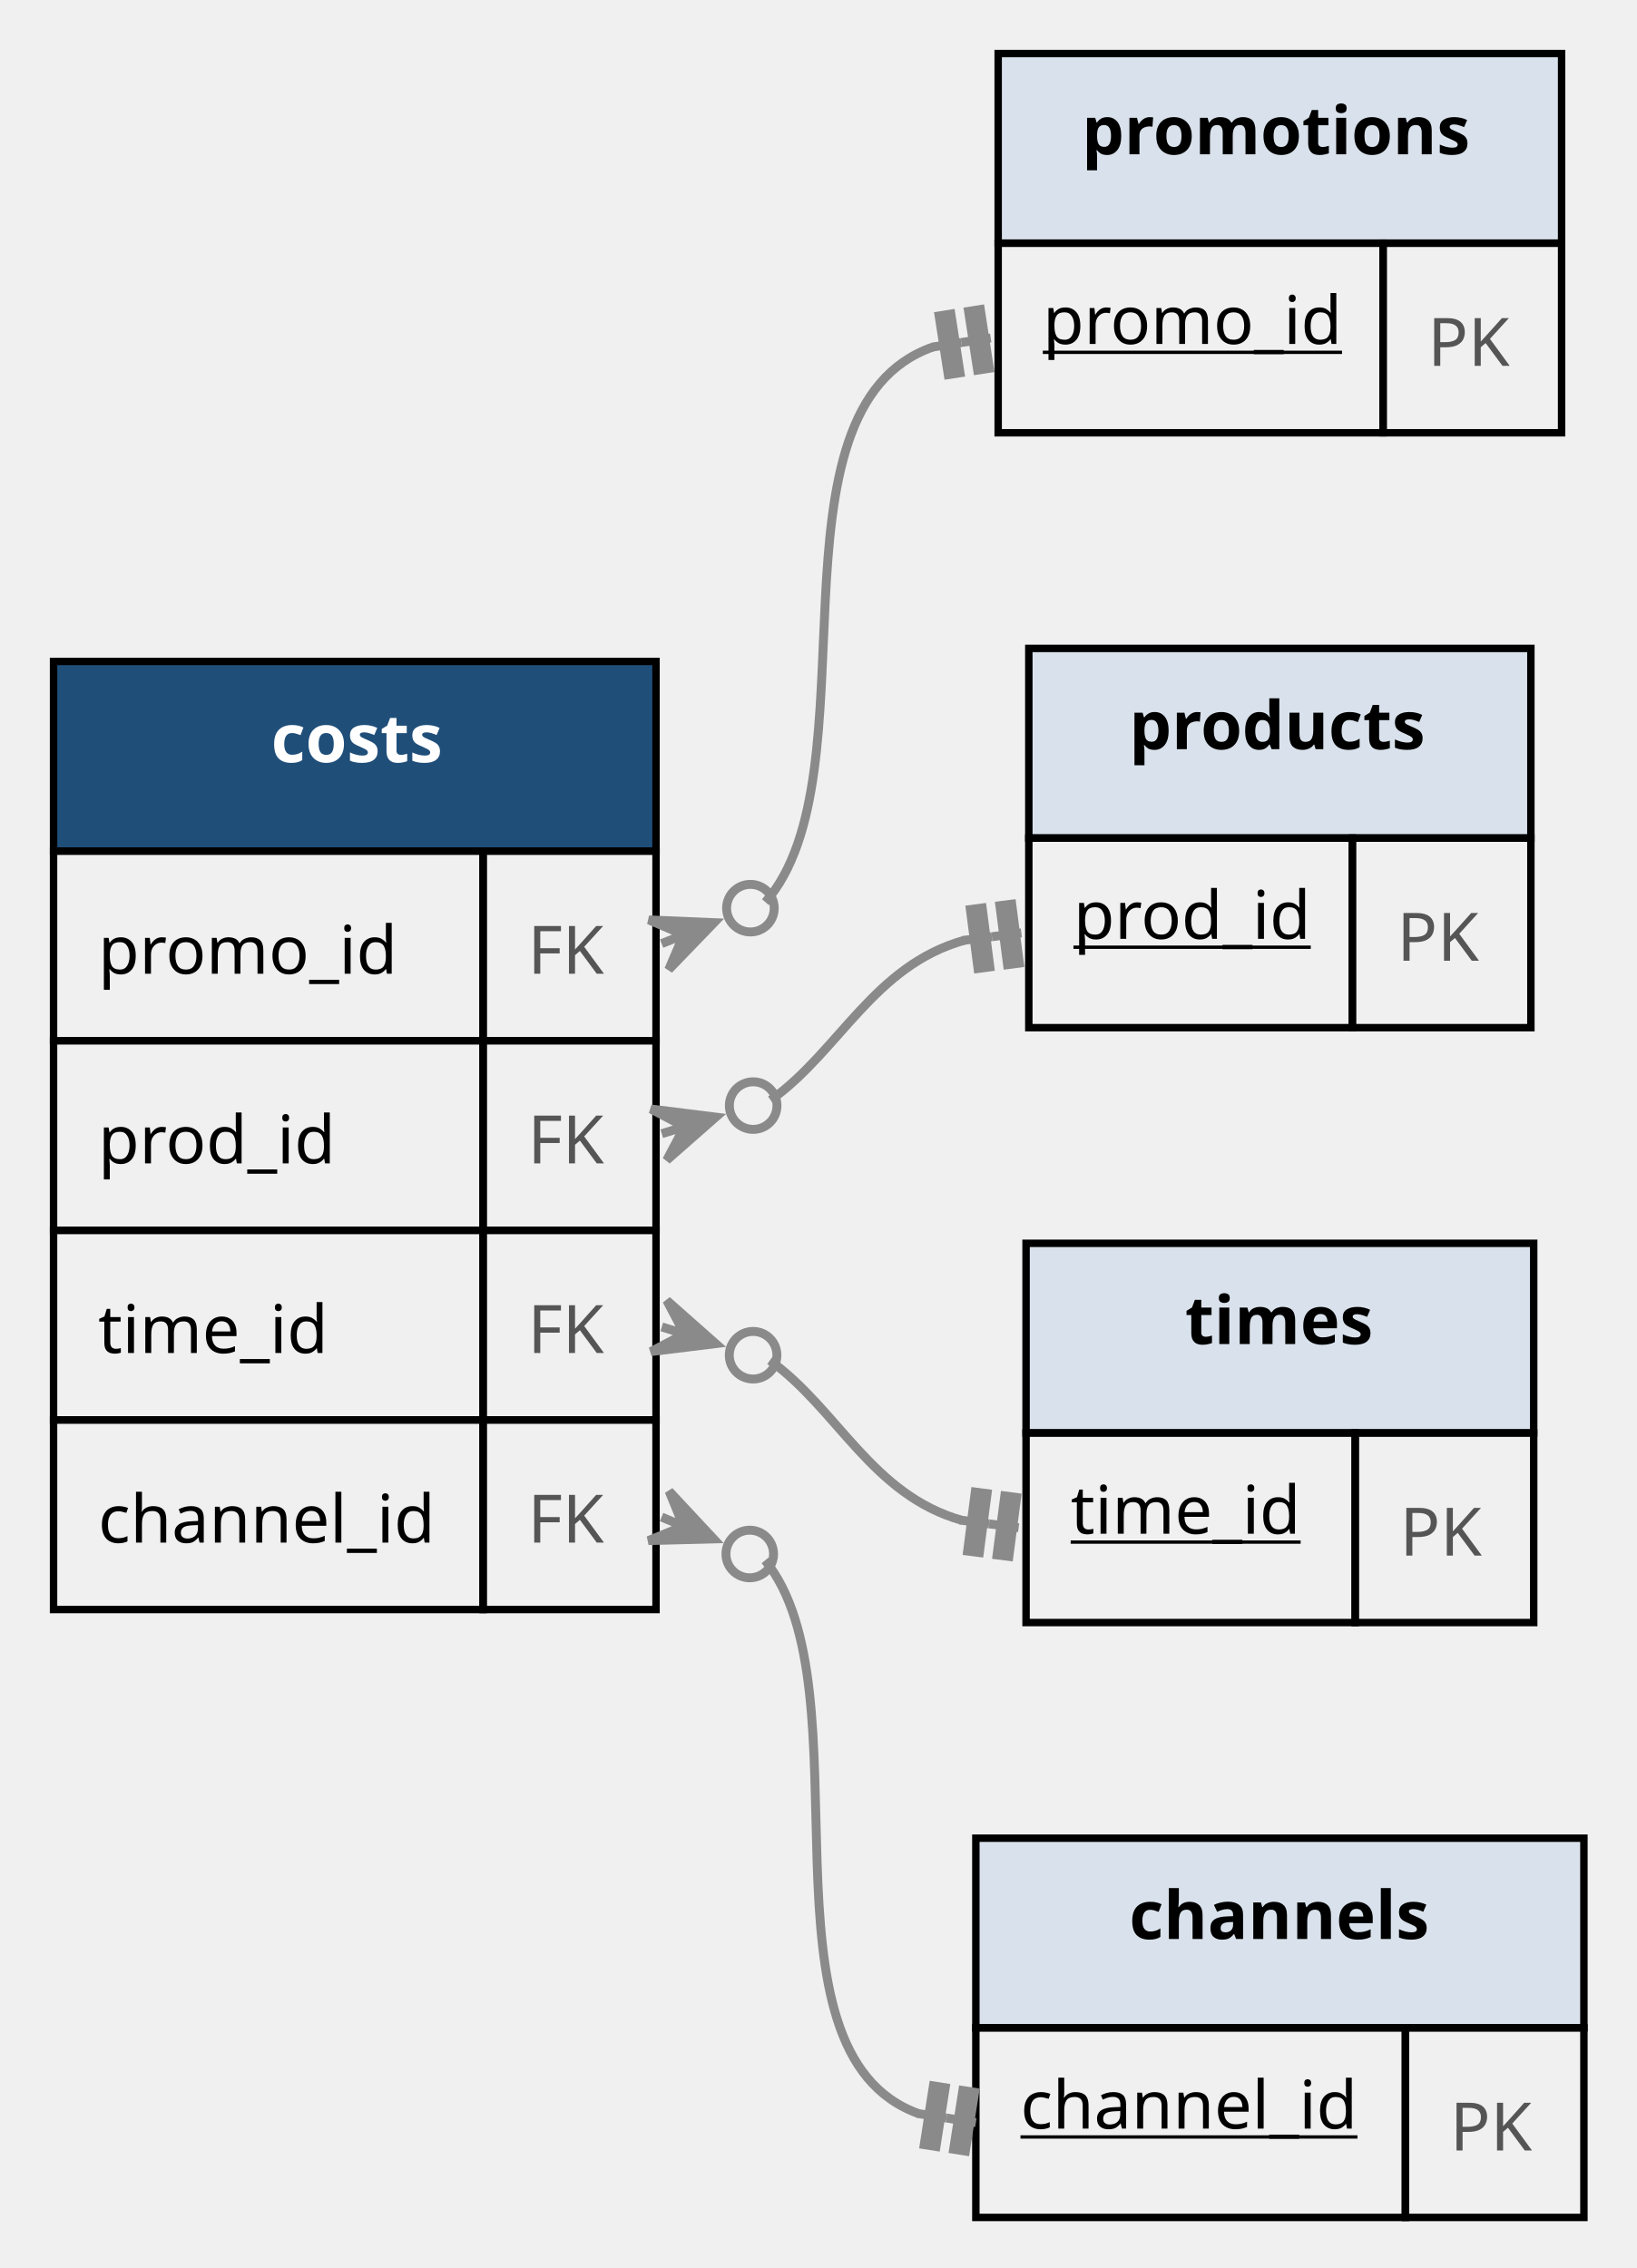
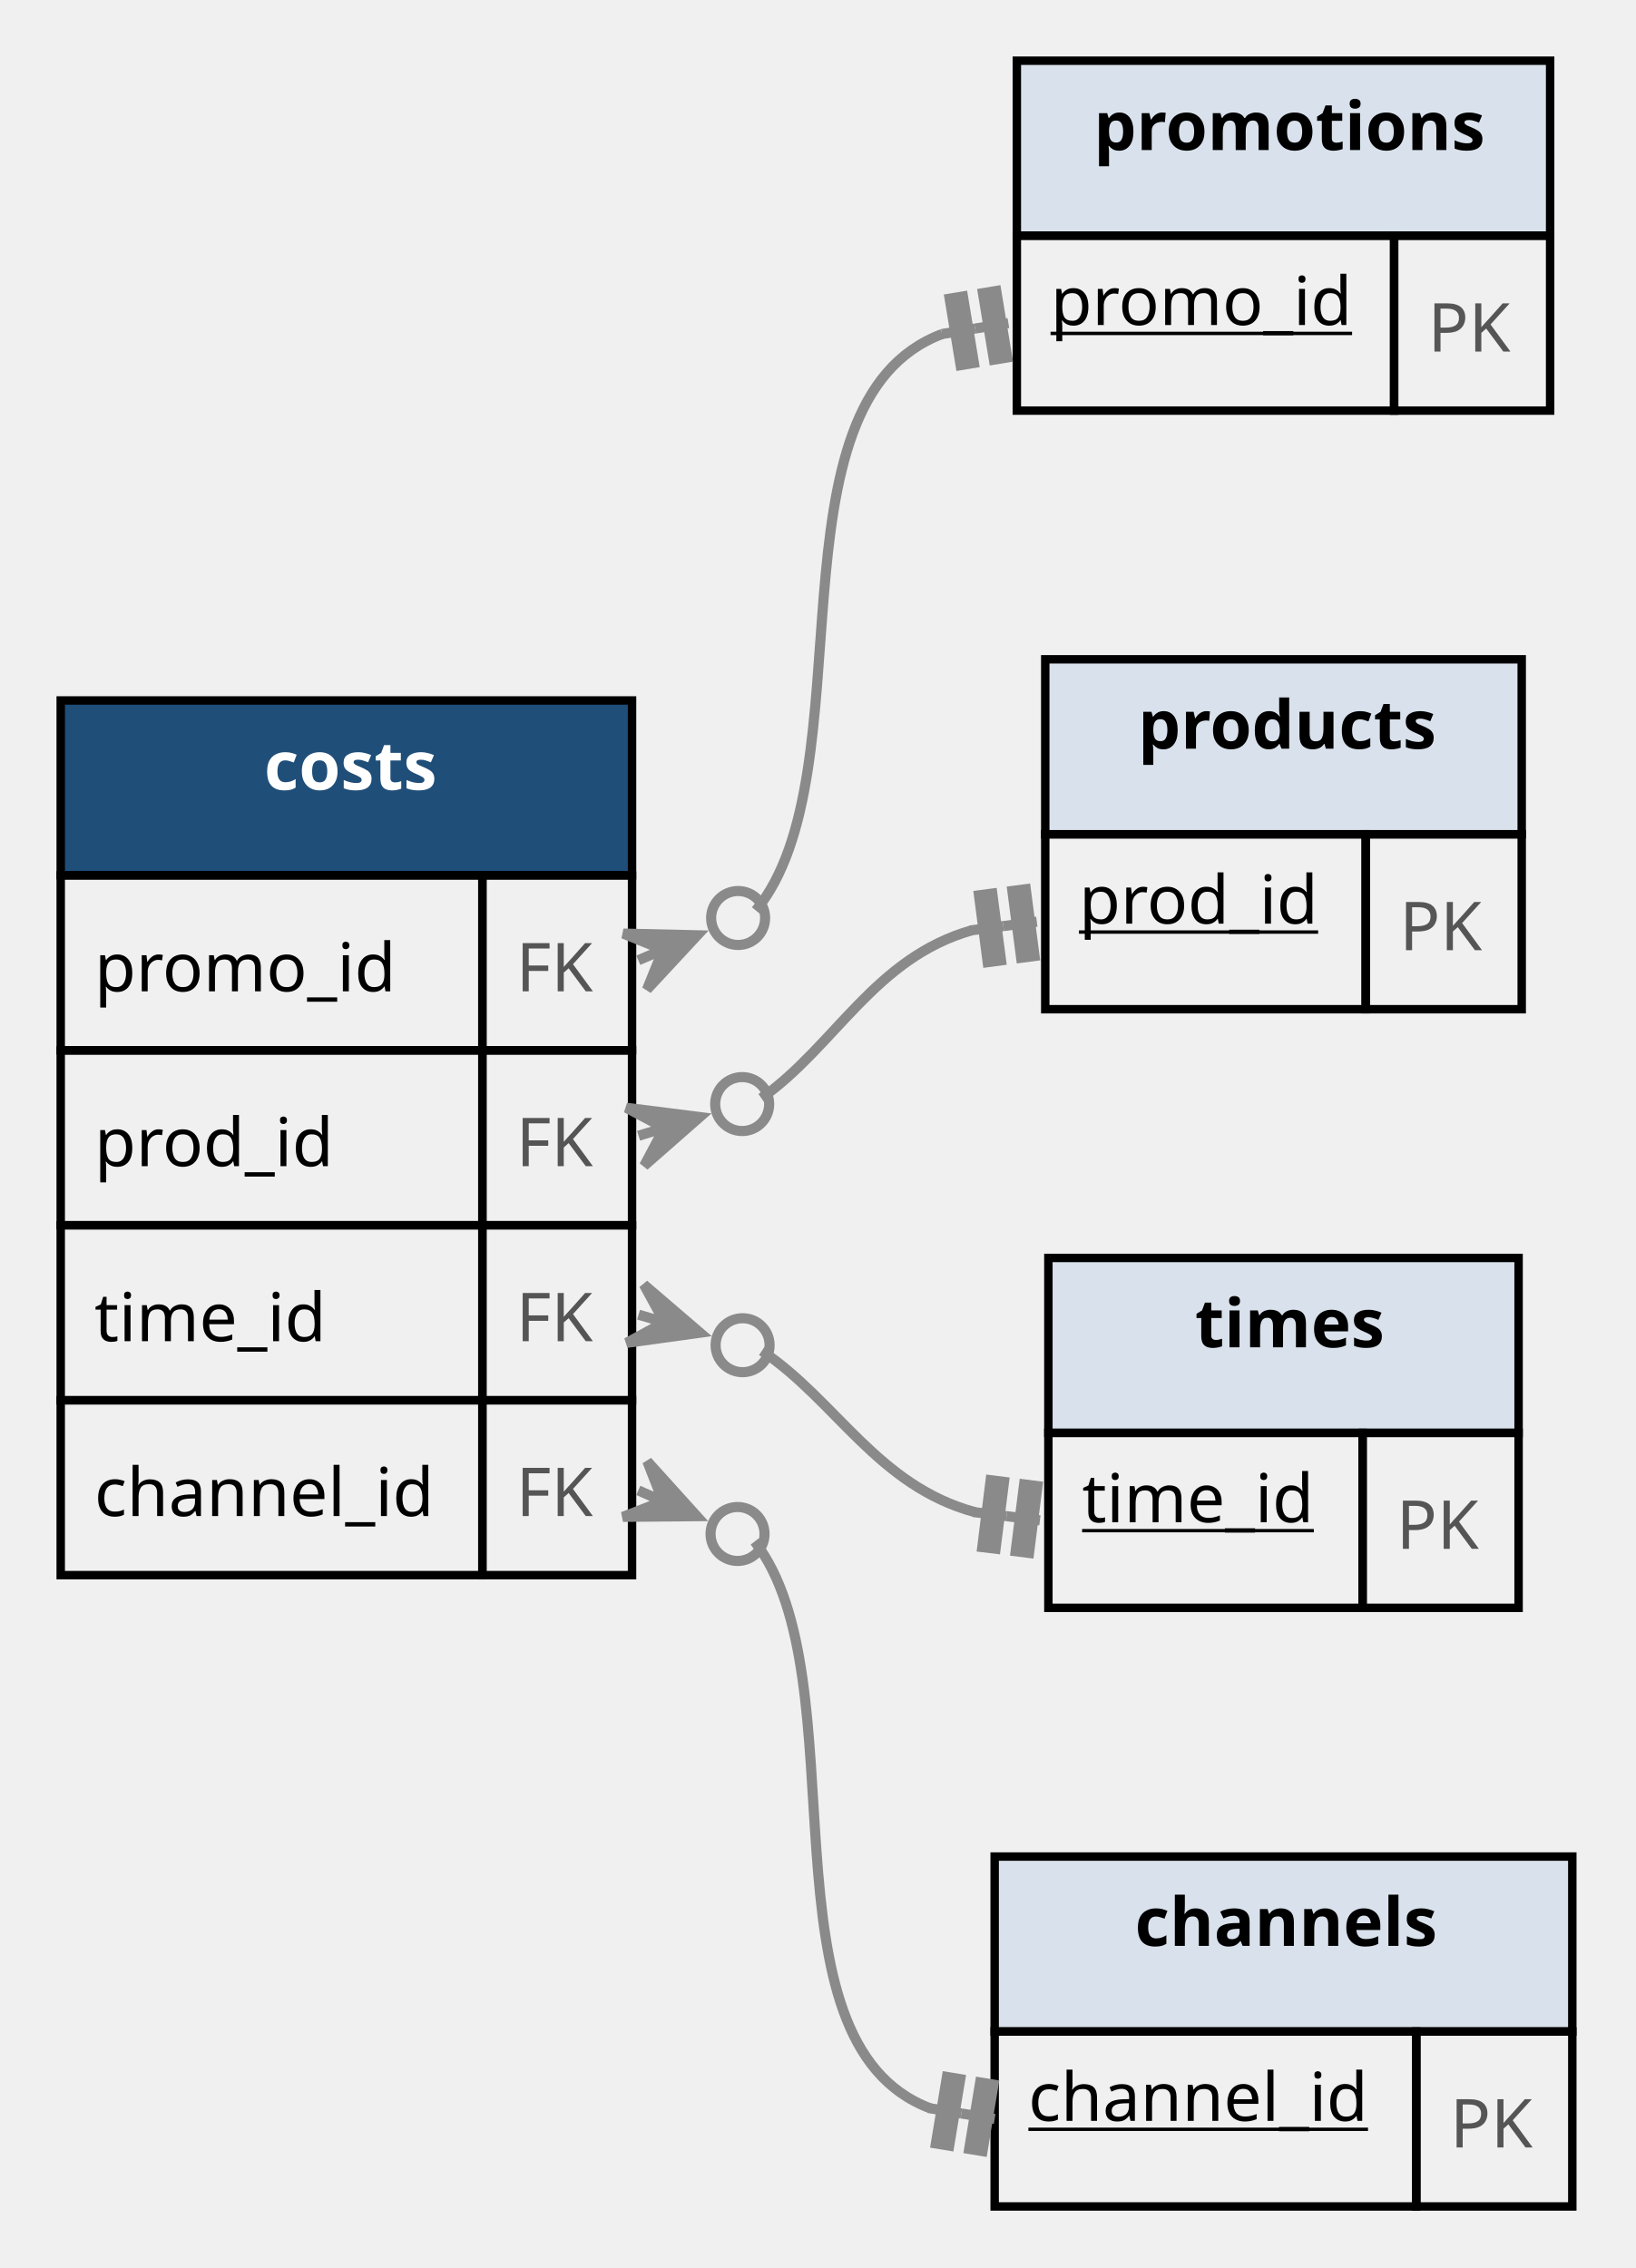
- <svg xmlns="http://www.w3.org/2000/svg" width="220pt" height="305pt" viewBox="0.00 0.00 220.00 305.00">
-   <g id="graph0" class="graph" transform="scale(1 1) rotate(0) translate(7.2 298.2)">
+ <svg xmlns="http://www.w3.org/2000/svg" width="194pt" height="269pt" viewBox="0.00 0.00 194.00 269.00">
+   <g id="graph0" class="graph" transform="scale(1 1) rotate(0) translate(7.2 261.7)">
    <g id="node1" class="node">
-       <polygon fill="#1f4e79" stroke="none" points="0,-183.75 0,-209.25 81,-209.25 81,-183.75 0,-183.75" />
-       <polygon fill="none" stroke="#000000" points="0,-183.75 0,-209.25 81,-209.25 81,-183.75 0,-183.75" />
-       <text xml:space="preserve" text-anchor="start" x="29.25" y="-195.7" font-family="Noto Sans KR" font-weight="bold" font-size="9.00" fill="#ffffff">costs</text>
-       <polygon fill="none" stroke="#000000" points="0,-158.25 0,-183.75 57.75,-183.75 57.75,-158.25 0,-158.25" />
-       <text xml:space="preserve" text-anchor="start" x="6" y="-167.25" font-family="Noto Sans KR" font-size="9.00">promo_id</text>
-       <polygon fill="none" stroke="#000000" points="57.75,-158.25 57.75,-183.75 81,-183.75 81,-158.25 57.75,-158.25" />
-       <text xml:space="preserve" text-anchor="start" x="63.75" y="-167.25" font-family="Noto Sans KR" font-size="9.00" fill="#555555">FK</text>
-       <polygon fill="none" stroke="#000000" points="0,-132.75 0,-158.25 57.75,-158.25 57.75,-132.75 0,-132.75" />
-       <text xml:space="preserve" text-anchor="start" x="6" y="-141.75" font-family="Noto Sans KR" font-size="9.00">prod_id</text>
-       <polygon fill="none" stroke="#000000" points="57.75,-132.75 57.75,-158.25 81,-158.25 81,-132.75 57.75,-132.75" />
-       <text xml:space="preserve" text-anchor="start" x="63.75" y="-141.75" font-family="Noto Sans KR" font-size="9.00" fill="#555555">FK</text>
-       <polygon fill="none" stroke="#000000" points="0,-107.25 0,-132.75 57.75,-132.75 57.75,-107.25 0,-107.25" />
-       <text xml:space="preserve" text-anchor="start" x="6" y="-116.25" font-family="Noto Sans KR" font-size="9.00">time_id</text>
-       <polygon fill="none" stroke="#000000" points="57.75,-107.25 57.75,-132.75 81,-132.75 81,-107.25 57.75,-107.25" />
-       <text xml:space="preserve" text-anchor="start" x="63.75" y="-116.25" font-family="Noto Sans KR" font-size="9.00" fill="#555555">FK</text>
-       <polygon fill="none" stroke="#000000" points="0,-81.75 0,-107.25 57.75,-107.25 57.75,-81.75 0,-81.75" />
-       <text xml:space="preserve" text-anchor="start" x="6" y="-90.75" font-family="Noto Sans KR" font-size="9.00">channel_id</text>
-       <polygon fill="none" stroke="#000000" points="57.75,-81.75 57.75,-107.25 81,-107.25 81,-81.75 57.75,-81.75" />
-       <text xml:space="preserve" text-anchor="start" x="63.75" y="-90.75" font-family="Noto Sans KR" font-size="9.00" fill="#555555">FK</text>
+       <polygon fill="#1f4e79" stroke="none" points="0,-157.88 0,-178.62 67.75,-178.62 67.75,-157.88 0,-157.88" />
+       <polygon fill="none" stroke="#000000" points="0,-157.88 0,-178.62 67.75,-178.62 67.75,-157.88 0,-157.88" />
+       <text xml:space="preserve" text-anchor="start" x="24.12" y="-168.03" font-family="Noto Sans KR" font-weight="bold" font-size="8.00" fill="#ffffff">costs</text>
+       <polygon fill="none" stroke="#000000" points="0,-137.12 0,-157.88 50,-157.88 50,-137.12 0,-137.12" />
+       <text xml:space="preserve" text-anchor="start" x="4" y="-144.12" font-family="Noto Sans KR" font-size="8.00">promo_id</text>
+       <polygon fill="none" stroke="#000000" points="50,-137.12 50,-157.88 67.75,-157.88 67.75,-137.12 50,-137.12" />
+       <text xml:space="preserve" text-anchor="start" x="54" y="-144.12" font-family="Noto Sans KR" font-size="8.00" fill="#555555">FK</text>
+       <polygon fill="none" stroke="#000000" points="0,-116.38 0,-137.12 50,-137.12 50,-116.38 0,-116.38" />
+       <text xml:space="preserve" text-anchor="start" x="4" y="-123.38" font-family="Noto Sans KR" font-size="8.00">prod_id</text>
+       <polygon fill="none" stroke="#000000" points="50,-116.38 50,-137.12 67.75,-137.12 67.75,-116.38 50,-116.38" />
+       <text xml:space="preserve" text-anchor="start" x="54" y="-123.38" font-family="Noto Sans KR" font-size="8.00" fill="#555555">FK</text>
+       <polygon fill="none" stroke="#000000" points="0,-95.62 0,-116.38 50,-116.38 50,-95.62 0,-95.62" />
+       <text xml:space="preserve" text-anchor="start" x="4" y="-102.62" font-family="Noto Sans KR" font-size="8.00">time_id</text>
+       <polygon fill="none" stroke="#000000" points="50,-95.62 50,-116.38 67.75,-116.38 67.75,-95.62 50,-95.62" />
+       <text xml:space="preserve" text-anchor="start" x="54" y="-102.62" font-family="Noto Sans KR" font-size="8.00" fill="#555555">FK</text>
+       <polygon fill="none" stroke="#000000" points="0,-74.88 0,-95.62 50,-95.62 50,-74.88 0,-74.88" />
+       <text xml:space="preserve" text-anchor="start" x="4" y="-81.88" font-family="Noto Sans KR" font-size="8.00">channel_id</text>
+       <polygon fill="none" stroke="#000000" points="50,-74.88 50,-95.62 67.75,-95.62 67.75,-74.88 50,-74.88" />
+       <text xml:space="preserve" text-anchor="start" x="54" y="-81.88" font-family="Noto Sans KR" font-size="8.00" fill="#555555">FK</text>
    </g>
    <g id="node2" class="node">
-       <polygon fill="#d9e2ec" stroke="none" points="127,-265.5 127,-291 202.75,-291 202.75,-265.5 127,-265.5" />
-       <polygon fill="none" stroke="#000000" points="127,-265.5 127,-291 202.75,-291 202.75,-265.5 127,-265.5" />
-       <text xml:space="preserve" text-anchor="start" x="138.25" y="-277.45" font-family="Noto Sans KR" font-weight="bold" font-size="9.00" fill="#000000">promotions</text>
-       <polygon fill="none" stroke="#000000" points="127,-240 127,-265.5 178.75,-265.5 178.75,-240 127,-240" />
-       <text xml:space="preserve" text-anchor="start" x="133" y="-251.95" font-family="Noto Sans KR" text-decoration="underline" font-size="9.00">promo_id</text>
-       <polygon fill="none" stroke="#000000" points="178.75,-240 178.75,-265.5 202.75,-265.5 202.75,-240 178.75,-240" />
-       <text xml:space="preserve" text-anchor="start" x="184.75" y="-249" font-family="Noto Sans KR" font-size="9.00" fill="#555555">PK</text>
+       <polygon fill="#d9e2ec" stroke="none" points="113.38,-233.75 113.38,-254.5 176.62,-254.5 176.62,-233.75 113.38,-233.75" />
+       <polygon fill="none" stroke="#000000" points="113.38,-233.75 113.38,-254.5 176.62,-254.5 176.62,-233.75 113.38,-233.75" />
+       <text xml:space="preserve" text-anchor="start" x="122.5" y="-243.9" font-family="Noto Sans KR" font-weight="bold" font-size="8.00" fill="#000000">promotions</text>
+       <polygon fill="none" stroke="#000000" points="113.38,-213 113.38,-233.75 158.12,-233.75 158.12,-213 113.38,-213" />
+       <text xml:space="preserve" text-anchor="start" x="117.38" y="-223.15" font-family="Noto Sans KR" text-decoration="underline" font-size="8.00">promo_id</text>
+       <polygon fill="none" stroke="#000000" points="158.12,-213 158.12,-233.75 176.62,-233.75 176.62,-213 158.12,-213" />
+       <text xml:space="preserve" text-anchor="start" x="162.12" y="-220" font-family="Noto Sans KR" font-size="8.00" fill="#555555">PK</text>
    </g>
    <g id="edge1" class="edge">
-       <path fill="none" stroke="#8a8a8a" stroke-width="1.2" d="M95.7,-176.88C110.75,-194.01 94.63,-243.21 118.23,-251.54" />
-       <polygon fill="#8a8a8a" stroke="#8a8a8a" stroke-width="1.2" points="88.8,-174.12 82.71,-167.81 84.71,-172.49 81.75,-171.3 81.75,-171.3 81.75,-171.3 84.71,-172.49 80.04,-174.49 88.8,-174.12" />
-       <ellipse fill="none" stroke="#8a8a8a" stroke-width="1.2" cx="93.69" cy="-176.07" rx="3.2" ry="3.2" />
-       <polygon fill="#8a8a8a" stroke="#8a8a8a" stroke-width="1.2" points="125.82,-248.67 124.6,-256.58 123.02,-256.33 124.24,-248.43 125.82,-248.67" />
-       <polyline fill="none" stroke="#8a8a8a" stroke-width="1.2" points="126,-252.75 122.05,-252.14" />
-       <polygon fill="#8a8a8a" stroke="#8a8a8a" stroke-width="1.2" points="121.87,-248.06 120.64,-255.97 119.06,-255.72 120.29,-247.82 121.87,-248.06" />
-       <polyline fill="none" stroke="#8a8a8a" stroke-width="1.2" points="122.05,-252.14 118.09,-251.52" />
+       <path fill="none" stroke="#8a8a8a" stroke-width="1.2" d="M82.43,-153.71C95.91,-170.13 83.07,-214 104.54,-222.09" />
+       <polygon fill="#8a8a8a" stroke="#8a8a8a" stroke-width="1.2" points="75.49,-150.77 69.52,-144.34 71.43,-149.06 68.49,-147.81 68.49,-147.81 68.49,-147.81 71.43,-149.06 66.72,-150.97 75.49,-150.77" />
+       <ellipse fill="none" stroke="#8a8a8a" stroke-width="1.2" cx="80.33" cy="-152.82" rx="3.2" ry="3.2" />
+       <polygon fill="#8a8a8a" stroke="#8a8a8a" stroke-width="1.2" points="112.24,-219.3 110.94,-227.19 109.36,-226.93 110.66,-219.04 112.24,-219.3" />
+       <polyline fill="none" stroke="#8a8a8a" stroke-width="1.2" points="112.38,-223.38 108.43,-222.73" />
+       <polygon fill="#8a8a8a" stroke="#8a8a8a" stroke-width="1.2" points="108.29,-218.65 106.99,-226.54 105.41,-226.28 106.71,-218.39 108.29,-218.65" />
+       <polyline fill="none" stroke="#8a8a8a" stroke-width="1.2" points="108.43,-222.73 104.48,-222.08" />
    </g>
    <g id="node3" class="node">
-       <polygon fill="#d9e2ec" stroke="none" points="131.12,-185.5 131.12,-211 198.62,-211 198.62,-185.5 131.12,-185.5" />
-       <polygon fill="none" stroke="#000000" points="131.12,-185.5 131.12,-211 198.62,-211 198.62,-185.5 131.12,-185.5" />
-       <text xml:space="preserve" text-anchor="start" x="144.62" y="-197.45" font-family="Noto Sans KR" font-weight="bold" font-size="9.00" fill="#000000">products</text>
-       <polygon fill="none" stroke="#000000" points="131.12,-160 131.12,-185.5 174.62,-185.5 174.62,-160 131.12,-160" />
-       <text xml:space="preserve" text-anchor="start" x="137.12" y="-171.95" font-family="Noto Sans KR" text-decoration="underline" font-size="9.00">prod_id</text>
-       <polygon fill="none" stroke="#000000" points="174.62,-160 174.62,-185.5 198.62,-185.5 198.62,-160 174.62,-160" />
-       <text xml:space="preserve" text-anchor="start" x="180.62" y="-169" font-family="Noto Sans KR" font-size="9.00" fill="#555555">PK</text>
+       <polygon fill="#d9e2ec" stroke="none" points="116.75,-162.75 116.75,-183.5 173.25,-183.5 173.25,-162.75 116.75,-162.75" />
+       <polygon fill="none" stroke="#000000" points="116.75,-162.75 116.75,-183.5 173.25,-183.5 173.25,-162.75 116.75,-162.75" />
+       <text xml:space="preserve" text-anchor="start" x="127.75" y="-172.9" font-family="Noto Sans KR" font-weight="bold" font-size="8.00" fill="#000000">products</text>
+       <polygon fill="none" stroke="#000000" points="116.75,-142 116.75,-162.75 154.75,-162.75 154.75,-142 116.75,-142" />
+       <text xml:space="preserve" text-anchor="start" x="120.75" y="-152.15" font-family="Noto Sans KR" text-decoration="underline" font-size="8.00">prod_id</text>
+       <polygon fill="none" stroke="#000000" points="154.75,-142 154.75,-162.75 173.25,-162.75 173.25,-142 154.75,-142" />
+       <text xml:space="preserve" text-anchor="start" x="158.75" y="-149" font-family="Noto Sans KR" font-size="8.00" fill="#555555">PK</text>
    </g>
    <g id="edge2" class="edge">
-       <path fill="none" stroke="#8a8a8a" stroke-width="1.2" d="M96.41,-150.25C105.65,-156.83 110.24,-168.33 122.47,-171.76" />
-       <polygon fill="#8a8a8a" stroke="#8a8a8a" stroke-width="1.2" points="89.03,-147.97 82.44,-142.18 84.82,-146.68 81.77,-145.74 81.77,-145.74 81.77,-145.74 84.82,-146.68 80.32,-149.06 89.03,-147.97" />
-       <ellipse fill="none" stroke="#8a8a8a" stroke-width="1.2" cx="94.06" cy="-149.52" rx="3.2" ry="3.2" />
-       <polygon fill="#8a8a8a" stroke="#8a8a8a" stroke-width="1.2" points="129.85,-168.68 128.82,-176.61 127.23,-176.41 128.26,-168.47 129.85,-168.68" />
-       <polyline fill="none" stroke="#8a8a8a" stroke-width="1.2" points="130.12,-172.75 126.16,-172.23" />
-       <polygon fill="#8a8a8a" stroke="#8a8a8a" stroke-width="1.2" points="125.88,-168.17 124.85,-176.1 123.26,-175.89 124.29,-167.96 125.88,-168.17" />
-       <polyline fill="none" stroke="#8a8a8a" stroke-width="1.2" points="126.16,-172.23 122.19,-171.72" />
+       <path fill="none" stroke="#8a8a8a" stroke-width="1.2" d="M83.08,-131.45C91.85,-137.63 96.51,-148.1 108.07,-151.37" />
+       <polygon fill="#8a8a8a" stroke="#8a8a8a" stroke-width="1.2" points="75.78,-129.21 69.19,-123.43 71.57,-127.92 68.52,-126.99 68.52,-126.99 68.52,-126.99 71.57,-127.92 67.08,-130.31 75.78,-129.21" />
+       <ellipse fill="none" stroke="#8a8a8a" stroke-width="1.2" cx="80.81" cy="-130.75" rx="3.2" ry="3.2" />
+       <polygon fill="#8a8a8a" stroke="#8a8a8a" stroke-width="1.2" points="115.48,-148.31 114.44,-156.24 112.85,-156.03 113.89,-148.1 115.48,-148.31" />
+       <polyline fill="none" stroke="#8a8a8a" stroke-width="1.2" points="115.75,-152.38 111.78,-151.86" />
+       <polygon fill="#8a8a8a" stroke="#8a8a8a" stroke-width="1.2" points="111.51,-147.79 110.47,-155.72 108.89,-155.51 109.92,-147.58 111.51,-147.79" />
+       <polyline fill="none" stroke="#8a8a8a" stroke-width="1.2" points="111.78,-151.86 107.82,-151.34" />
    </g>
    <g id="node4" class="node">
-       <polygon fill="#d9e2ec" stroke="none" points="130.75,-105.5 130.75,-131 199,-131 199,-105.5 130.75,-105.5" />
-       <polygon fill="none" stroke="#000000" points="130.75,-105.5 130.75,-131 199,-131 199,-105.5 130.75,-105.5" />
-       <text xml:space="preserve" text-anchor="start" x="152.12" y="-117.45" font-family="Noto Sans KR" font-weight="bold" font-size="9.00" fill="#000000">times</text>
-       <polygon fill="none" stroke="#000000" points="130.75,-80 130.75,-105.5 175,-105.5 175,-80 130.75,-80" />
-       <text xml:space="preserve" text-anchor="start" x="136.75" y="-91.95" font-family="Noto Sans KR" text-decoration="underline" font-size="9.00">time_id</text>
-       <polygon fill="none" stroke="#000000" points="175,-80 175,-105.5 199,-105.5 199,-80 175,-80" />
-       <text xml:space="preserve" text-anchor="start" x="181" y="-89" font-family="Noto Sans KR" font-size="9.00" fill="#555555">PK</text>
+       <polygon fill="#d9e2ec" stroke="none" points="117.12,-91.75 117.12,-112.5 172.88,-112.5 172.88,-91.75 117.12,-91.75" />
+       <polygon fill="none" stroke="#000000" points="117.12,-91.75 117.12,-112.5 172.88,-112.5 172.88,-91.75 117.12,-91.75" />
+       <text xml:space="preserve" text-anchor="start" x="134.5" y="-101.9" font-family="Noto Sans KR" font-weight="bold" font-size="8.00" fill="#000000">times</text>
+       <polygon fill="none" stroke="#000000" points="117.12,-71 117.12,-91.75 154.38,-91.75 154.38,-71 117.12,-71" />
+       <text xml:space="preserve" text-anchor="start" x="121.12" y="-81.15" font-family="Noto Sans KR" text-decoration="underline" font-size="8.00">time_id</text>
+       <polygon fill="none" stroke="#000000" points="154.38,-71 154.38,-91.75 172.88,-91.75 172.88,-71 154.38,-71" />
+       <text xml:space="preserve" text-anchor="start" x="158.38" y="-78" font-family="Noto Sans KR" font-size="8.00" fill="#555555">PK</text>
    </g>
    <g id="edge3" class="edge">
-       <path fill="none" stroke="#8a8a8a" stroke-width="1.2" d="M96.3,-115.25C105.46,-108.67 110,-97.17 122.14,-93.74" />
-       <polygon fill="#8a8a8a" stroke="#8a8a8a" stroke-width="1.2" points="89.02,-117.51 80.32,-116.44 84.82,-118.81 81.77,-119.76 81.77,-119.76 81.77,-119.76 84.82,-118.81 82.45,-123.32 89.02,-117.51" />
-       <ellipse fill="none" stroke="#8a8a8a" stroke-width="1.2" cx="94.05" cy="-115.95" rx="3.2" ry="3.2" />
-       <polygon fill="#8a8a8a" stroke="#8a8a8a" stroke-width="1.2" points="128.44,-88.89 129.48,-96.82 127.89,-97.03 126.85,-89.09 128.44,-88.89" />
-       <polyline fill="none" stroke="#8a8a8a" stroke-width="1.2" points="129.75,-92.75 125.78,-93.27" />
-       <polygon fill="#8a8a8a" stroke="#8a8a8a" stroke-width="1.2" points="124.47,-89.41 125.51,-97.34 123.92,-97.55 122.89,-89.61 124.47,-89.41" />
-       <polyline fill="none" stroke="#8a8a8a" stroke-width="1.2" points="125.78,-93.27 121.82,-93.79" />
+       <path fill="none" stroke="#8a8a8a" stroke-width="1.2" d="M83.14,-101.48C92,-95.54 96.85,-85.48 108.44,-82.34" />
+       <polygon fill="#8a8a8a" stroke="#8a8a8a" stroke-width="1.2" points="75.81,-103.63 67.12,-102.43 71.59,-104.87 68.52,-105.77 68.52,-105.77 68.52,-105.77 71.59,-104.87 69.15,-109.34 75.81,-103.63" />
+       <ellipse fill="none" stroke="#8a8a8a" stroke-width="1.2" cx="80.86" cy="-102.15" rx="3.2" ry="3.2" />
+       <polygon fill="#8a8a8a" stroke="#8a8a8a" stroke-width="1.2" points="114.83,-77.51 115.83,-85.44 114.24,-85.64 113.24,-77.71 114.83,-77.51" />
+       <polyline fill="none" stroke="#8a8a8a" stroke-width="1.2" points="116.12,-81.38 112.16,-81.87" />
+       <polygon fill="#8a8a8a" stroke="#8a8a8a" stroke-width="1.2" points="110.86,-78.01 111.86,-85.94 110.27,-86.14 109.28,-78.2 110.86,-78.01" />
+       <polyline fill="none" stroke="#8a8a8a" stroke-width="1.2" points="112.16,-81.87 108.19,-82.37" />
    </g>
    <g id="node5" class="node">
-       <polygon fill="#d9e2ec" stroke="none" points="124,-25.5 124,-51 205.75,-51 205.75,-25.5 124,-25.5" />
-       <polygon fill="none" stroke="#000000" points="124,-25.5 124,-51 205.75,-51 205.75,-25.5 124,-25.5" />
-       <text xml:space="preserve" text-anchor="start" x="144.62" y="-37.45" font-family="Noto Sans KR" font-weight="bold" font-size="9.00" fill="#000000">channels</text>
-       <polygon fill="none" stroke="#000000" points="124,0 124,-25.5 181.75,-25.5 181.75,0 124,0" />
-       <text xml:space="preserve" text-anchor="start" x="130" y="-11.95" font-family="Noto Sans KR" text-decoration="underline" font-size="9.00">channel_id</text>
-       <polygon fill="none" stroke="#000000" points="181.75,0 181.75,-25.5 205.75,-25.5 205.75,0 181.75,0" />
-       <text xml:space="preserve" text-anchor="start" x="187.75" y="-9" font-family="Noto Sans KR" font-size="9.00" fill="#555555">PK</text>
+       <polygon fill="#d9e2ec" stroke="none" points="110.75,-20.75 110.75,-41.5 179.25,-41.5 179.25,-20.75 110.75,-20.75" />
+       <polygon fill="none" stroke="#000000" points="110.75,-20.75 110.75,-41.5 179.25,-41.5 179.25,-20.75 110.75,-20.75" />
+       <text xml:space="preserve" text-anchor="start" x="127.38" y="-30.9" font-family="Noto Sans KR" font-weight="bold" font-size="8.00" fill="#000000">channels</text>
+       <polygon fill="none" stroke="#000000" points="110.75,0 110.75,-20.75 160.75,-20.75 160.75,0 110.75,0" />
+       <text xml:space="preserve" text-anchor="start" x="114.75" y="-10.15" font-family="Noto Sans KR" text-decoration="underline" font-size="8.00">channel_id</text>
+       <polygon fill="none" stroke="#000000" points="160.75,0 160.75,-20.75 179.25,-20.75 179.25,0 160.75,0" />
+       <text xml:space="preserve" text-anchor="start" x="164.75" y="-7" font-family="Noto Sans KR" font-size="8.00" fill="#555555">PK</text>
    </g>
    <g id="edge4" class="edge">
-       <path fill="none" stroke="#8a8a8a" stroke-width="1.2" d="M95.66,-88.36C109.84,-70.98 93.24,-22.2 116.36,-13.94" />
-       <polygon fill="#8a8a8a" stroke="#8a8a8a" stroke-width="1.2" points="88.75,-91.25 79.98,-91.02 84.69,-92.95 81.74,-94.19 81.74,-94.19 81.74,-94.19 84.69,-92.95 82.76,-97.67 88.75,-91.25" />
-       <ellipse fill="none" stroke="#8a8a8a" stroke-width="1.2" cx="93.6" cy="-89.22" rx="3.2" ry="3.2" />
-       <polygon fill="#8a8a8a" stroke="#8a8a8a" stroke-width="1.2" points="122.59,-8.92 123.83,-16.83 122.25,-17.07 121.01,-9.17 122.59,-8.92" />
-       <polyline fill="none" stroke="#8a8a8a" stroke-width="1.2" points="124,-12.75 120.05,-13.37" />
-       <polygon fill="#8a8a8a" stroke="#8a8a8a" stroke-width="1.2" points="118.64,-9.54 119.88,-17.44 118.29,-17.69 117.06,-9.79 118.64,-9.54" />
-       <polyline fill="none" stroke="#8a8a8a" stroke-width="1.2" points="120.05,-13.37 116.1,-13.99" />
+       <path fill="none" stroke="#8a8a8a" stroke-width="1.2" d="M82.29,-78.87C95.01,-62.46 82.19,-19.54 103.11,-11.64" />
+       <polygon fill="#8a8a8a" stroke="#8a8a8a" stroke-width="1.2" points="75.44,-81.87 66.67,-81.79 71.41,-83.64 68.49,-84.93 68.49,-84.93 68.49,-84.93 71.41,-83.64 69.56,-88.38 75.44,-81.87" />
+       <ellipse fill="none" stroke="#8a8a8a" stroke-width="1.2" cx="80.26" cy="-79.76" rx="3.2" ry="3.2" />
+       <polygon fill="#8a8a8a" stroke="#8a8a8a" stroke-width="1.2" points="109.31,-6.56 110.61,-14.45 109.03,-14.71 107.73,-6.82 109.31,-6.56" />
+       <polyline fill="none" stroke="#8a8a8a" stroke-width="1.2" points="110.75,-10.38 106.8,-11.03" />
+       <polygon fill="#8a8a8a" stroke="#8a8a8a" stroke-width="1.2" points="105.36,-7.21 106.67,-15.1 105.09,-15.36 103.78,-7.47 105.36,-7.21" />
+       <polyline fill="none" stroke="#8a8a8a" stroke-width="1.2" points="106.8,-11.03 102.86,-11.68" />
    </g>
  </g>
</svg>
